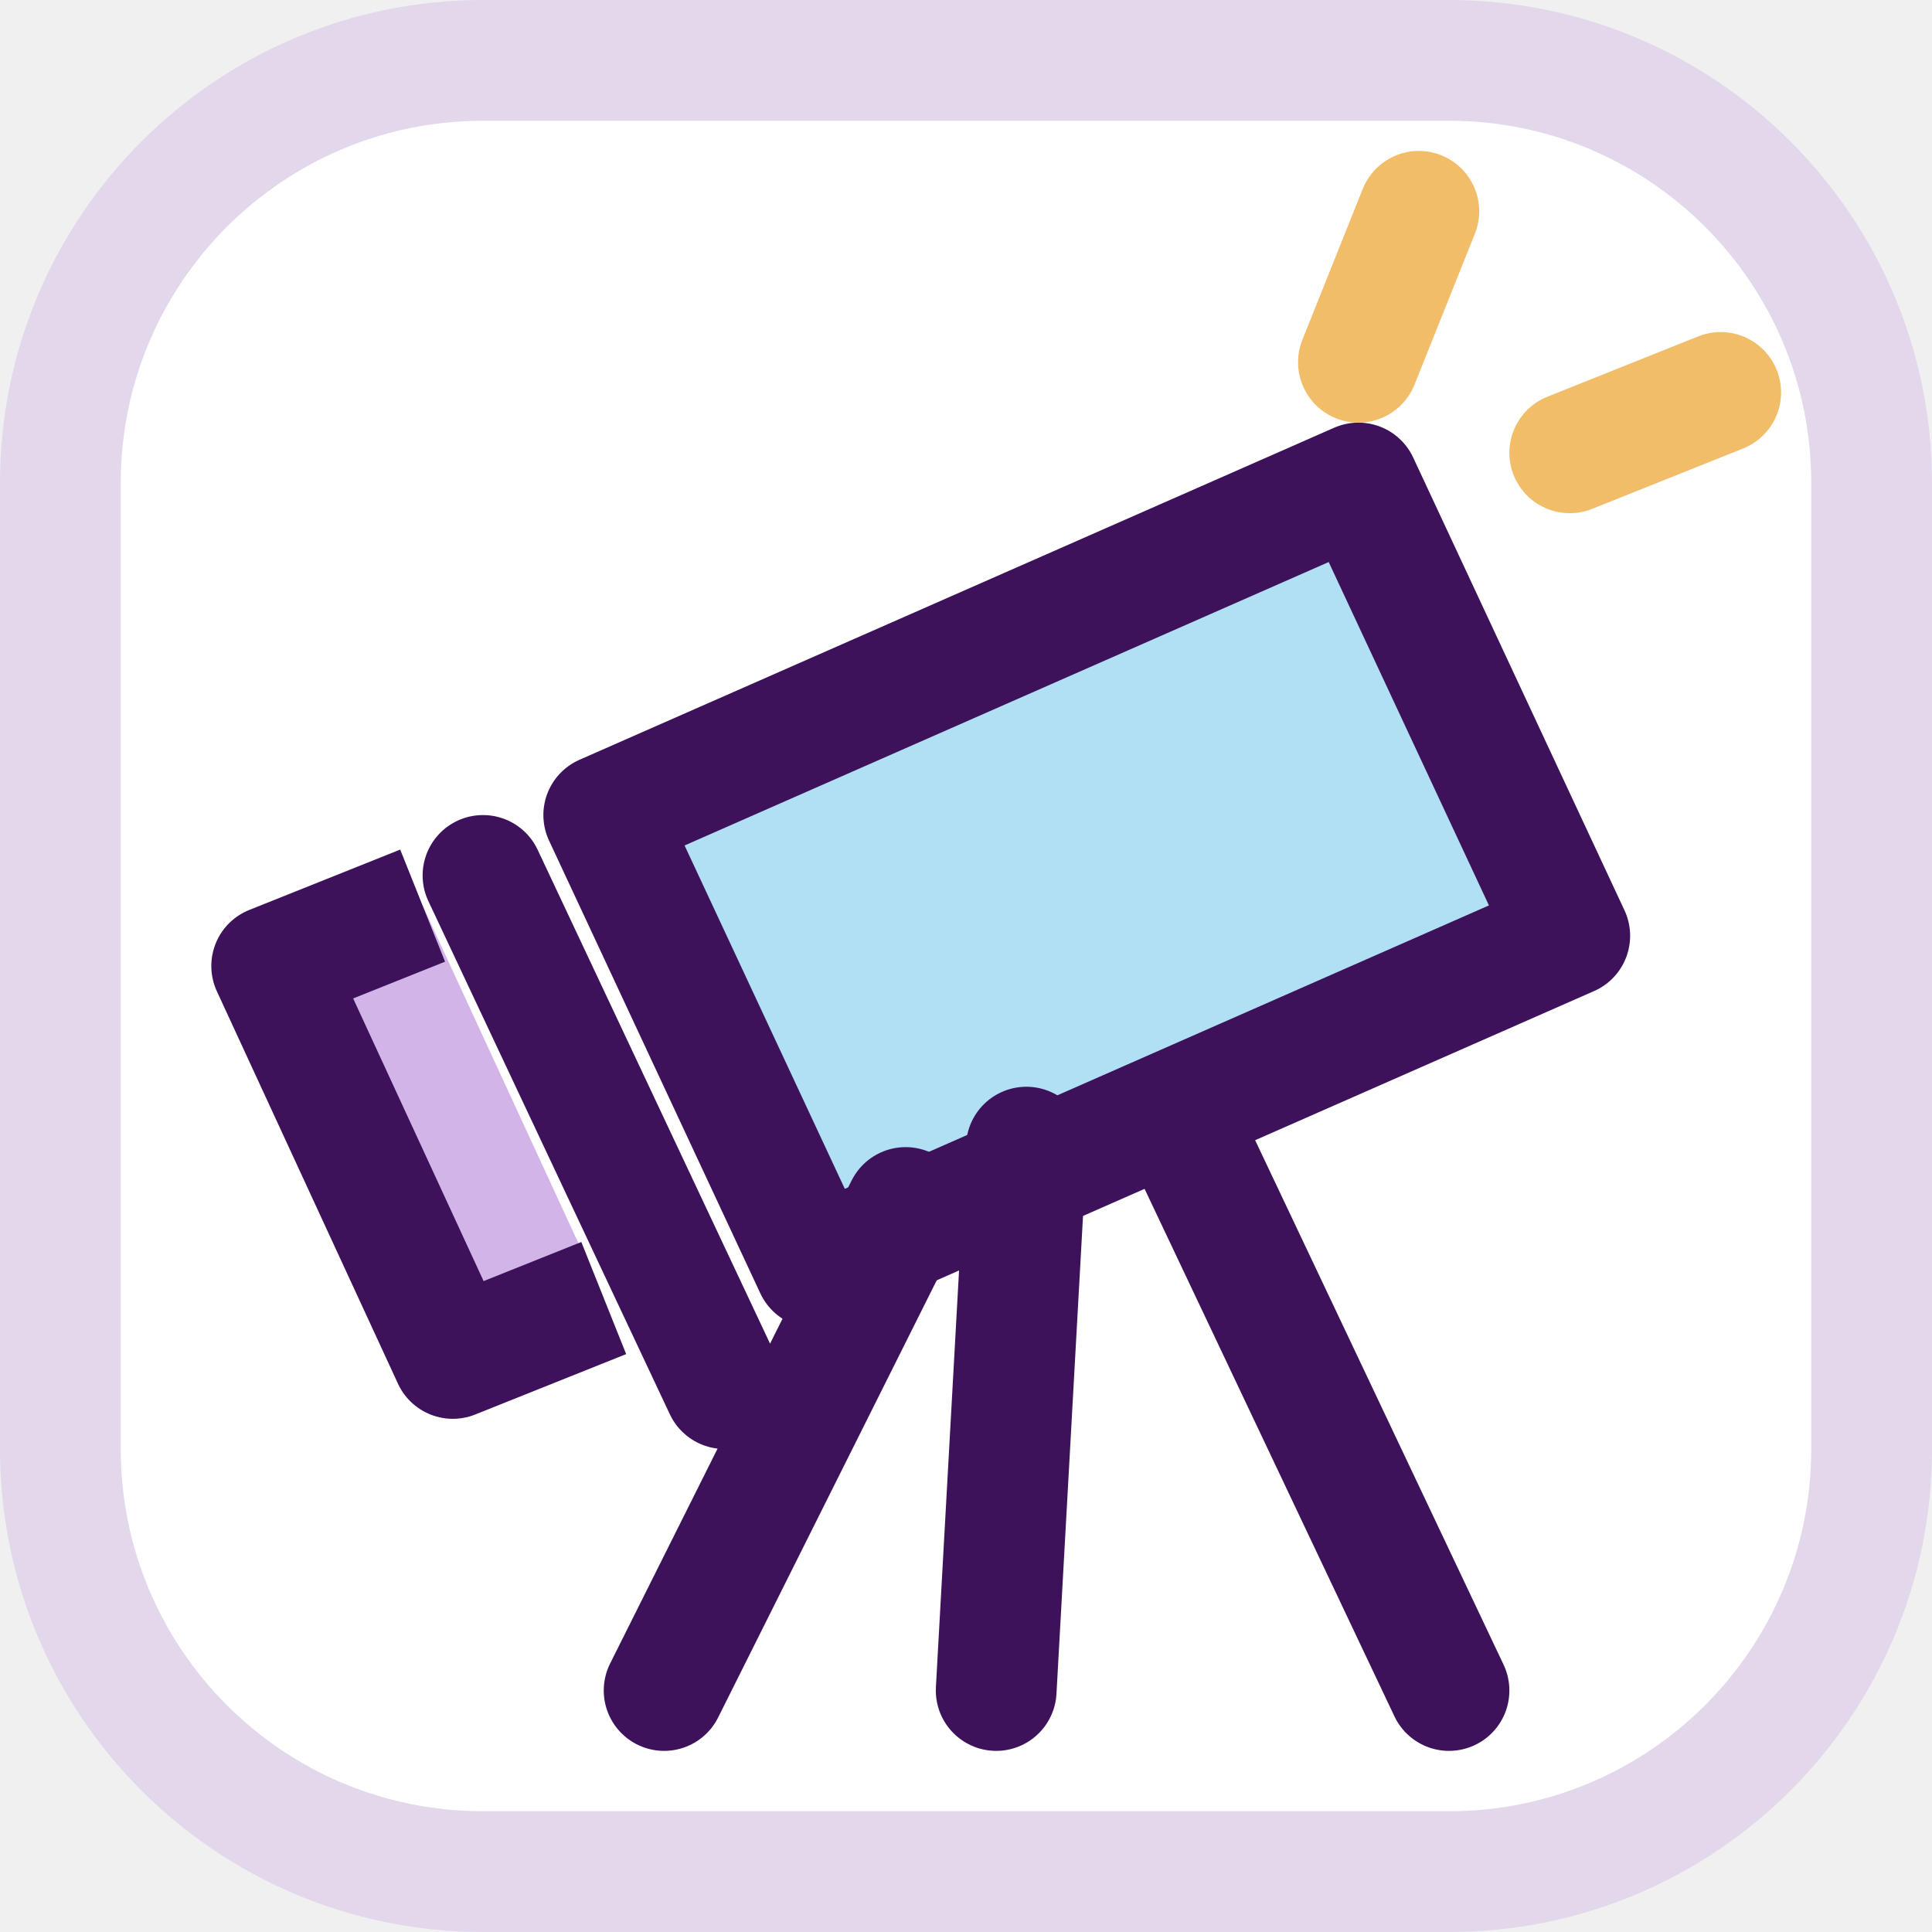
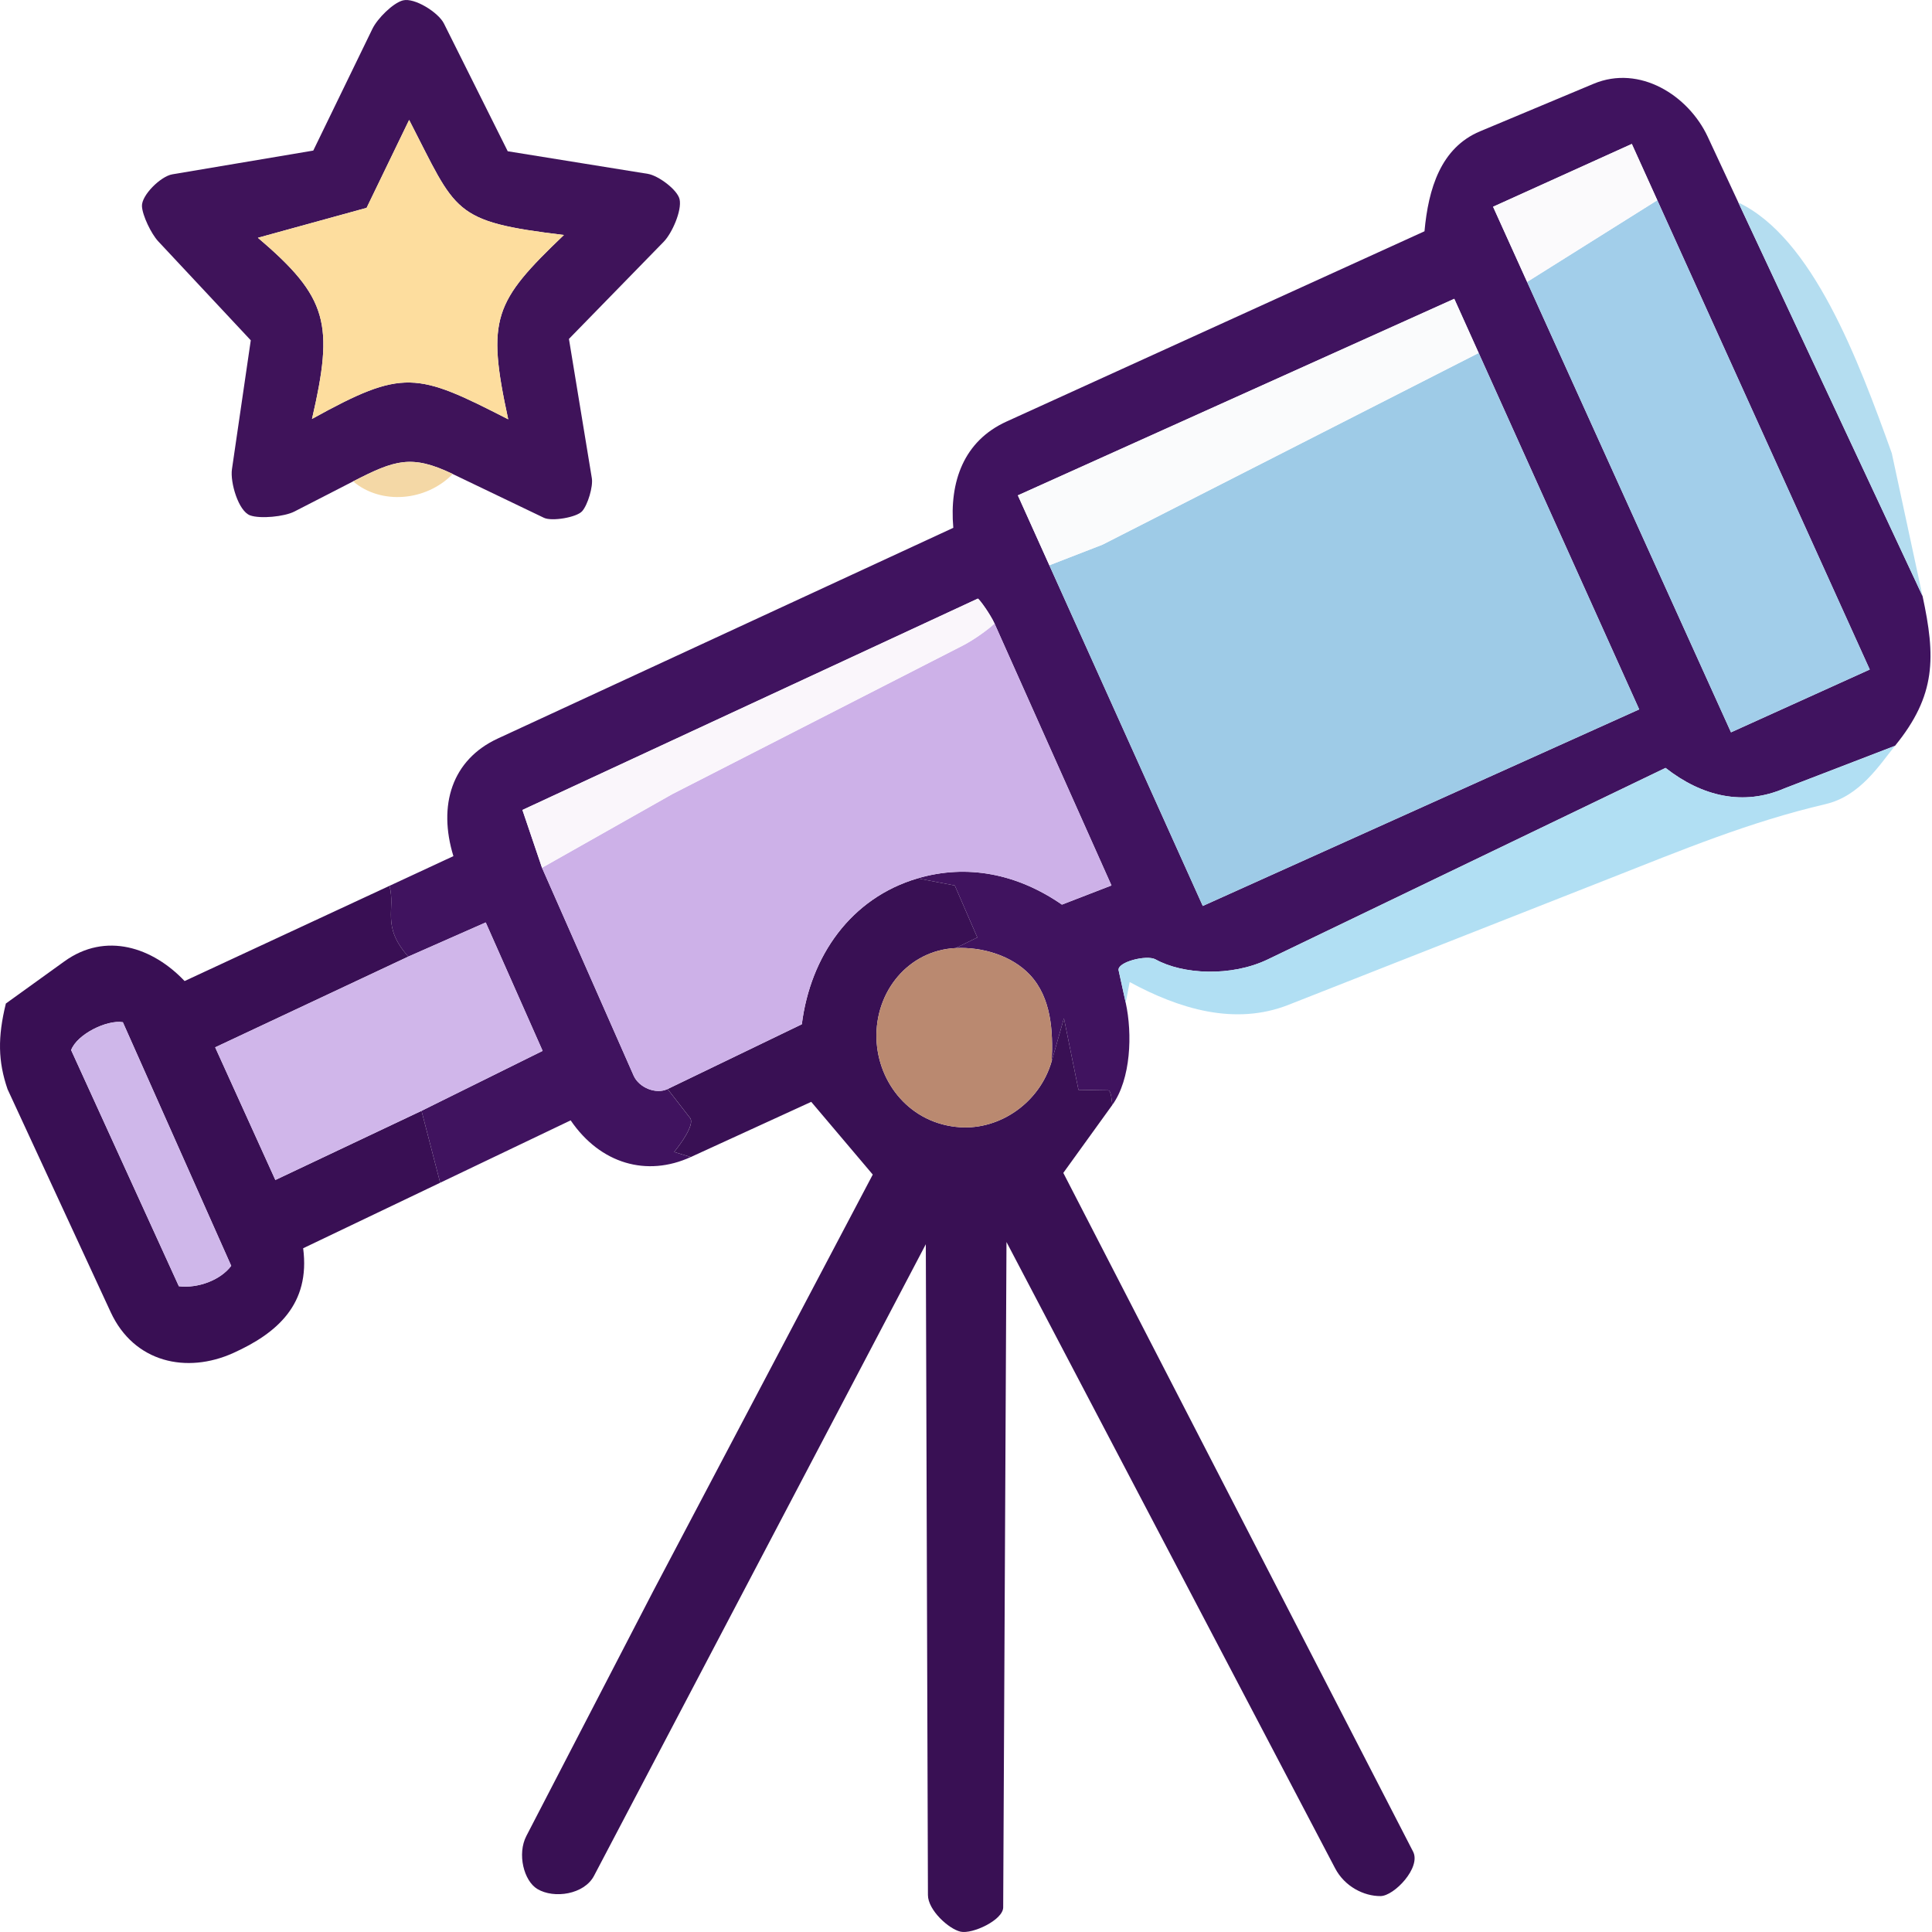
- <svg xmlns="http://www.w3.org/2000/svg" viewBox="0 0 64 64">
-   <rect x="2" y="2" width="60" height="60" rx="14" fill="#fff" stroke="#e3d7eb" stroke-width="4" />
-   <path d="m20 27 25-11 7 15-25 11Z" fill="#b1dff3" stroke="#3d125a" stroke-linejoin="round" stroke-width="4" />
-   <path d="m16 29 8 17m15-9 9 19M30 40l-8 16m12-18-1 18" fill="none" stroke="#3d125a" stroke-linecap="round" stroke-width="4" />
-   <path d="m14 30-5 2 6 13 5-2" fill="#d2b4e8" stroke="#3d125a" stroke-linejoin="round" stroke-width="4" />
-   <path d="m45 12 2-5m5 8 5-2" stroke="#f2bd68" stroke-linecap="round" stroke-width="4" />
+ <svg xmlns="http://www.w3.org/2000/svg" t="1788918767712" class="icon" viewBox="0 0 1024 1024" version="1.1" p-id="1483" width="200" height="200">
+   <rect width="1024" height="1024" fill="#fff" />
+   <path d="M239.958 251.228c-21.862-10.496-30.686-7.441-52.787 3.908l-31.121 15.983c-5.376 2.756-18.176 3.968-23.484 2.039-6.187-2.244-10.65-17.468-9.626-24.465l9.975-68.326-49.083-52.497c-3.635-3.891-8.363-13.636-8.593-18.594-0.265-5.777 9.916-15.838 16.094-16.879l74.709-12.587 31.351-64.546c2.654-5.47 10.906-13.679 16.153-15.053 6.118-1.596 18.807 6.366 21.743 12.245l33.817 67.712 74.265 11.981c5.572 0.896 15.752 8.465 16.836 13.525 1.263 5.905-3.959 17.877-8.439 22.477l-50.218 51.481 12.134 73.813c0.742 4.514-2.185 14.174-5.12 17.493s-16.102 5.504-20.241 3.516l-48.384-23.219z m29.406-28.988c-11.656-53.606-7.492-62.276 29.517-97.689-59.537-7.176-56.687-11.912-82.03-60.996L194.305 110.165l-57.617 15.863c37.29 31.658 40.303 45.73 28.68 96.008 48.469-26.786 55.33-24.712 103.995 0.205z" fill="#3F135A" p-id="1484" />
+   <path d="M239.958 251.228c-14.285 14.618-38.186 16.384-52.787 3.908 22.101-11.349 30.925-14.396 52.787-3.908z" fill="#F4D8A6" p-id="1485" />
+   <path d="M269.363 222.241c-48.665-24.917-55.526-26.982-103.995-0.205 11.622-50.287 8.602-64.349-28.68-96.008l57.617-15.863 22.545-46.609c25.344 49.083 22.502 53.828 82.03 60.996-37.009 35.413-41.173 44.083-29.517 97.689z" fill="#FDDD9E" p-id="1486" />
+   <path d="M921.374 107.34l97.621 208.587c6.946 32.256 7.313 52.522-14.618 79.385l-58.47 22.511c-21.811 9.472-43.665 4.429-63.138-10.812L671.989 508.498c-19.49 9.387-45.167 7.979-59.511 0.017-4.736-2.628-20.54 1.434-19.584 5.803l3.763 17.177c3.601 16.418 2.773 40.456-7.057 54.084-0.427-1.075-0.401-7.646-2.321-7.68l-15.667-0.247-7.706-37.93-6.477 22.681c0.777-15.932-0.222-33.587-11.503-45.67-9.515-10.189-25.148-14.916-39.364-14.242l11.443-5.632-11.955-27.537-19.695-3.772c26.026-7.68 52.676-2.569 76.492 13.918l26.257-10.155-61.986-138.828c-2.082-4.659-7.663-12.518-8.815-13.227l-241.406 112.033 10.376 30.634 48.563 110.165c2.825 6.408 11.887 10.069 17.988 7.125l12.1 15.573c1.971 3.644-4.83 13.082-8.619 17.792l8.806 2.671c-23.228 10.641-47.88 3.678-63.65-19.439l-69.162 33.066-9.882-38.118 64.187-31.769-30.157-68.078-41.037 18.108c-14.49-16.307-6.605-24.985-9.984-37.504l33.886-15.752c-8.26-26.965-0.845-51.063 23.552-62.344l241.406-111.666c-2.133-24.414 5.487-45.986 28.194-56.32l221.549-100.855c2.057-22.613 8.636-44.262 29.44-52.975l60.185-25.199c24.499-10.257 50.304 6.238 60.484 28.066l16.256 34.876z m-3.908 280.813l73.54-33.288L864.892 76.288l-73.54 33.288 126.113 278.577zM637.498 480.176l231.312-104.183-98.013-217.624-231.312 104.183 98.013 217.624z" fill="#40135F" p-id="1487" />
+   <path d="M486.348 465.55l19.695 3.772 11.955 27.537-11.443 5.632c-25.02 1.195-42.811 22.972-42.001 48.085 0.759 23.475 17.963 45.201 44.407 46.89 20.983 1.34 42.146-12.936 48.469-35.063l6.477-22.681 7.706 37.93 15.667 0.247c1.92 0.034 1.894 6.605 2.321 7.68l-26.026 36.079 185.385 359.729c4.361 8.465-10.027 23.509-17.229 23.577-8.815 0.077-19.004-5.035-24.081-14.711L533.46 658.291l-1.749 352.663c-0.034 6.707-16.324 14.276-22.571 12.877-6.255-1.399-17.288-11.418-17.314-19.413l-1.126-344.949-175.862 334.76c-5.197 9.89-21.188 12.296-30.037 6.972-7.168-4.318-10.769-18.56-5.811-28.117l67.328-129.953 116.266-220.585-32.614-38.545-63.829 29.244-8.806-2.671c3.797-4.71 10.59-14.14 8.619-17.792l-12.1-15.573 71.142-34.338c4.582-36.164 25.924-66.867 61.38-77.329z" fill="#391054" p-id="1488" />
+   <path d="M206.422 469.518c3.371 12.518-4.506 21.197 9.984 37.504l-102.357 48.085 31.897 70.314 77.465-36.659 9.882 38.118-72.618 34.722c3.9 29.713-13.909 45.073-37.009 55.509-24.704 11.17-52.625 5.12-64.998-21.64L3.996 577.293c-5.043-14.746-5.282-27.477-0.887-45.406L34.135 509.539c21.956-15.821 46.882-7.356 63.701 10.436l108.577-50.457z m-111.615 212.223c10.129 1.203 22.033-3.217 27.742-10.82l-57.429-129.117c-8.243-1.442-24.2 6.221-27.417 14.78l57.105 125.166z" fill="#390F54" p-id="1489" />
+   <path d="M1004.377 395.313c-8.081 9.907-18.347 26.573-36.804 30.89-40.431 9.446-76.288 24.38-115.148 39.671l-169.488 66.705c-28.467 11.204-58.052 2.125-84.189-12.075l-2.091 10.974-3.763-17.177c-0.956-4.369 14.848-8.431 19.584-5.803 14.344 7.962 40.021 9.37 59.511-0.017l210.78-101.486c19.481 15.24 41.335 20.284 63.138 10.812l58.47-22.511z" fill="#B1DFF3" p-id="1490" />
+   <path d="M1018.986 315.928l-97.621-208.587c39.313 18.637 63.488 83.199 81.314 132.846l16.307 75.733z" fill="#B4DDF0" p-id="1491" />
+   <path d="M556.175 299.612l28.177-10.931 199.372-101.597 85.085 188.91-231.312 104.183-81.322-180.564z" fill="#9ECBE7" p-id="1492" />
+   <path d="M486.348 465.55c-35.456 10.462-56.806 41.165-61.38 77.329l-71.142 34.338c-6.101 2.944-15.164-0.708-17.988-7.125l-48.563-110.165 69.12-39.065 153.804-78.651c5.999-3.063 13.764-8.678 16.921-11.733l61.986 138.828-26.257 10.155c-23.808-16.486-50.466-21.598-76.492-13.918z" fill="#CDB1E8" p-id="1493" />
+   <path d="M809.392 149.426l69.009-43.306 112.614 248.745-73.548 33.288-108.074-238.727z" fill="#A2CEEA" p-id="1494" />
+   <path d="M223.412 588.754l-77.465 36.659-31.906-70.314 102.365-48.085 41.037-18.108 30.157 68.078-64.187 31.769z" fill="#D0B6EA" p-id="1495" />
+   <path d="M783.724 187.084L584.352 288.681l-28.177 10.931-16.691-37.06 231.303-104.183 12.936 28.714z" fill="#FAFBFC" p-id="1496" />
+   <path d="M506.554 502.491c14.216-0.683 29.849 4.053 39.364 14.242 11.281 12.075 12.279 29.73 11.503 45.67-6.323 22.127-27.477 36.411-48.469 35.063-26.436-1.69-43.648-23.415-44.407-46.89-0.811-25.105 16.981-46.882 42.001-48.085z" fill="#BA8970" p-id="1497" />
+   <path d="M527.111 330.485c-3.157 3.046-10.923 8.661-16.921 11.733l-153.804 78.651-69.12 39.065-10.376-30.634 241.406-112.033c1.152 0.708 6.733 8.567 8.815 13.227z" fill="#FAF6FB" p-id="1498" />
+   <path d="M878.401 106.12l-69.009 43.306-18.031-39.85 73.54-33.288 13.5 29.832z" fill="#FBFAFC" p-id="1499" />
+   <path d="M94.807 681.741L37.702 556.575c3.217-8.559 19.174-16.222 27.417-14.78l57.429 129.117c-5.709 7.603-17.613 12.023-27.742 10.82z" fill="#CFB7EA" p-id="1500" />
</svg>
